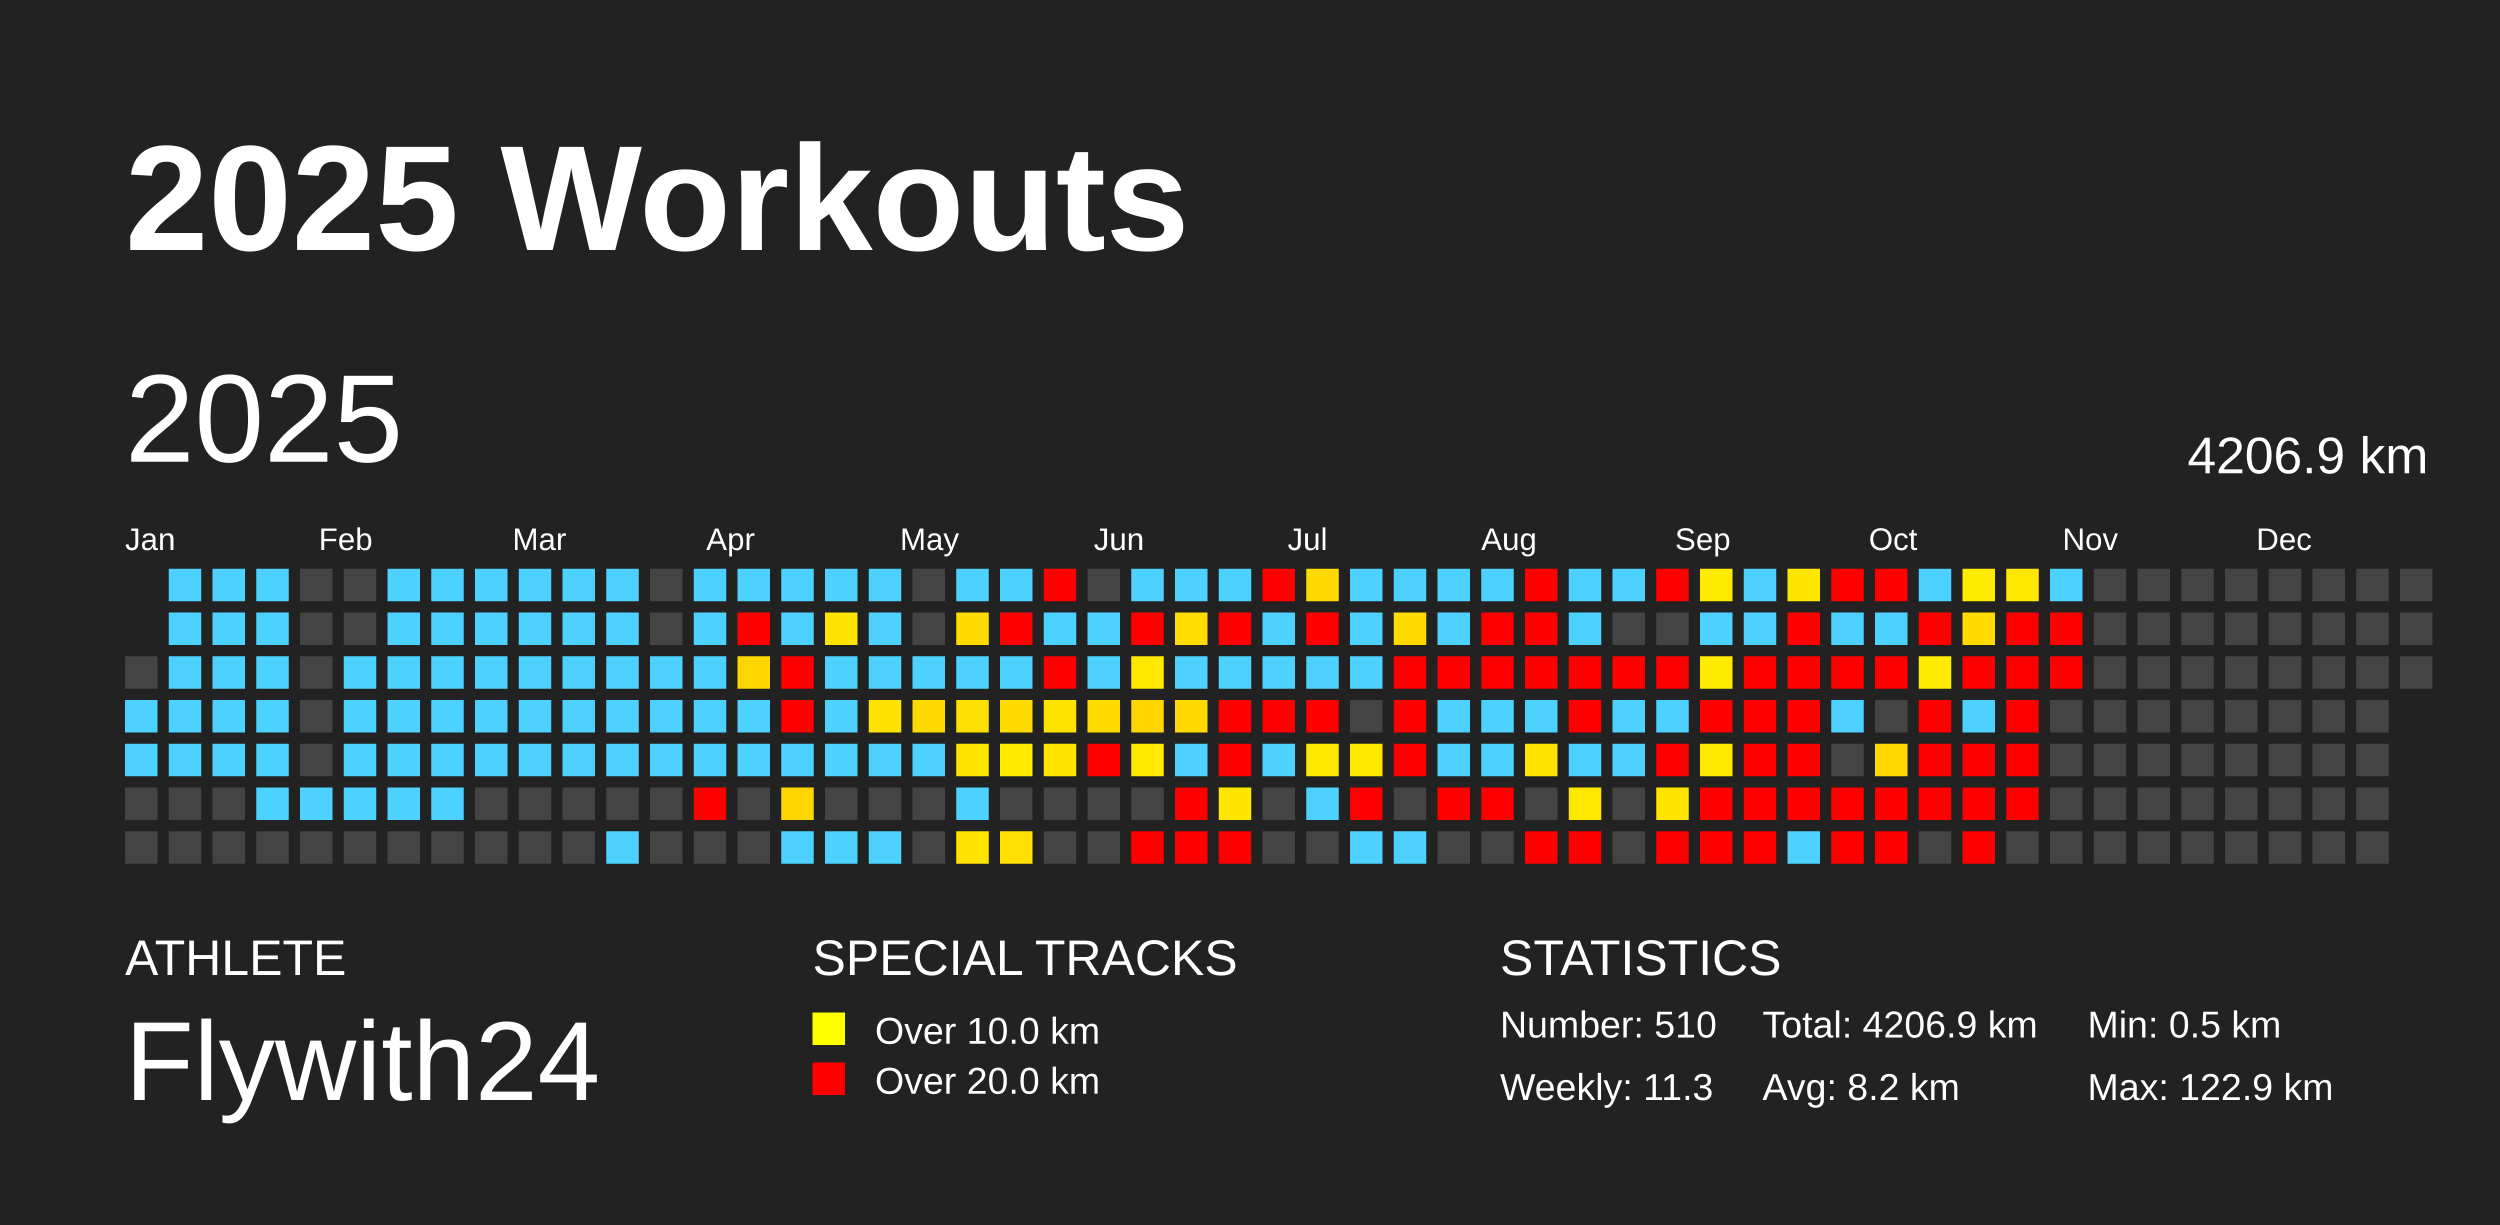
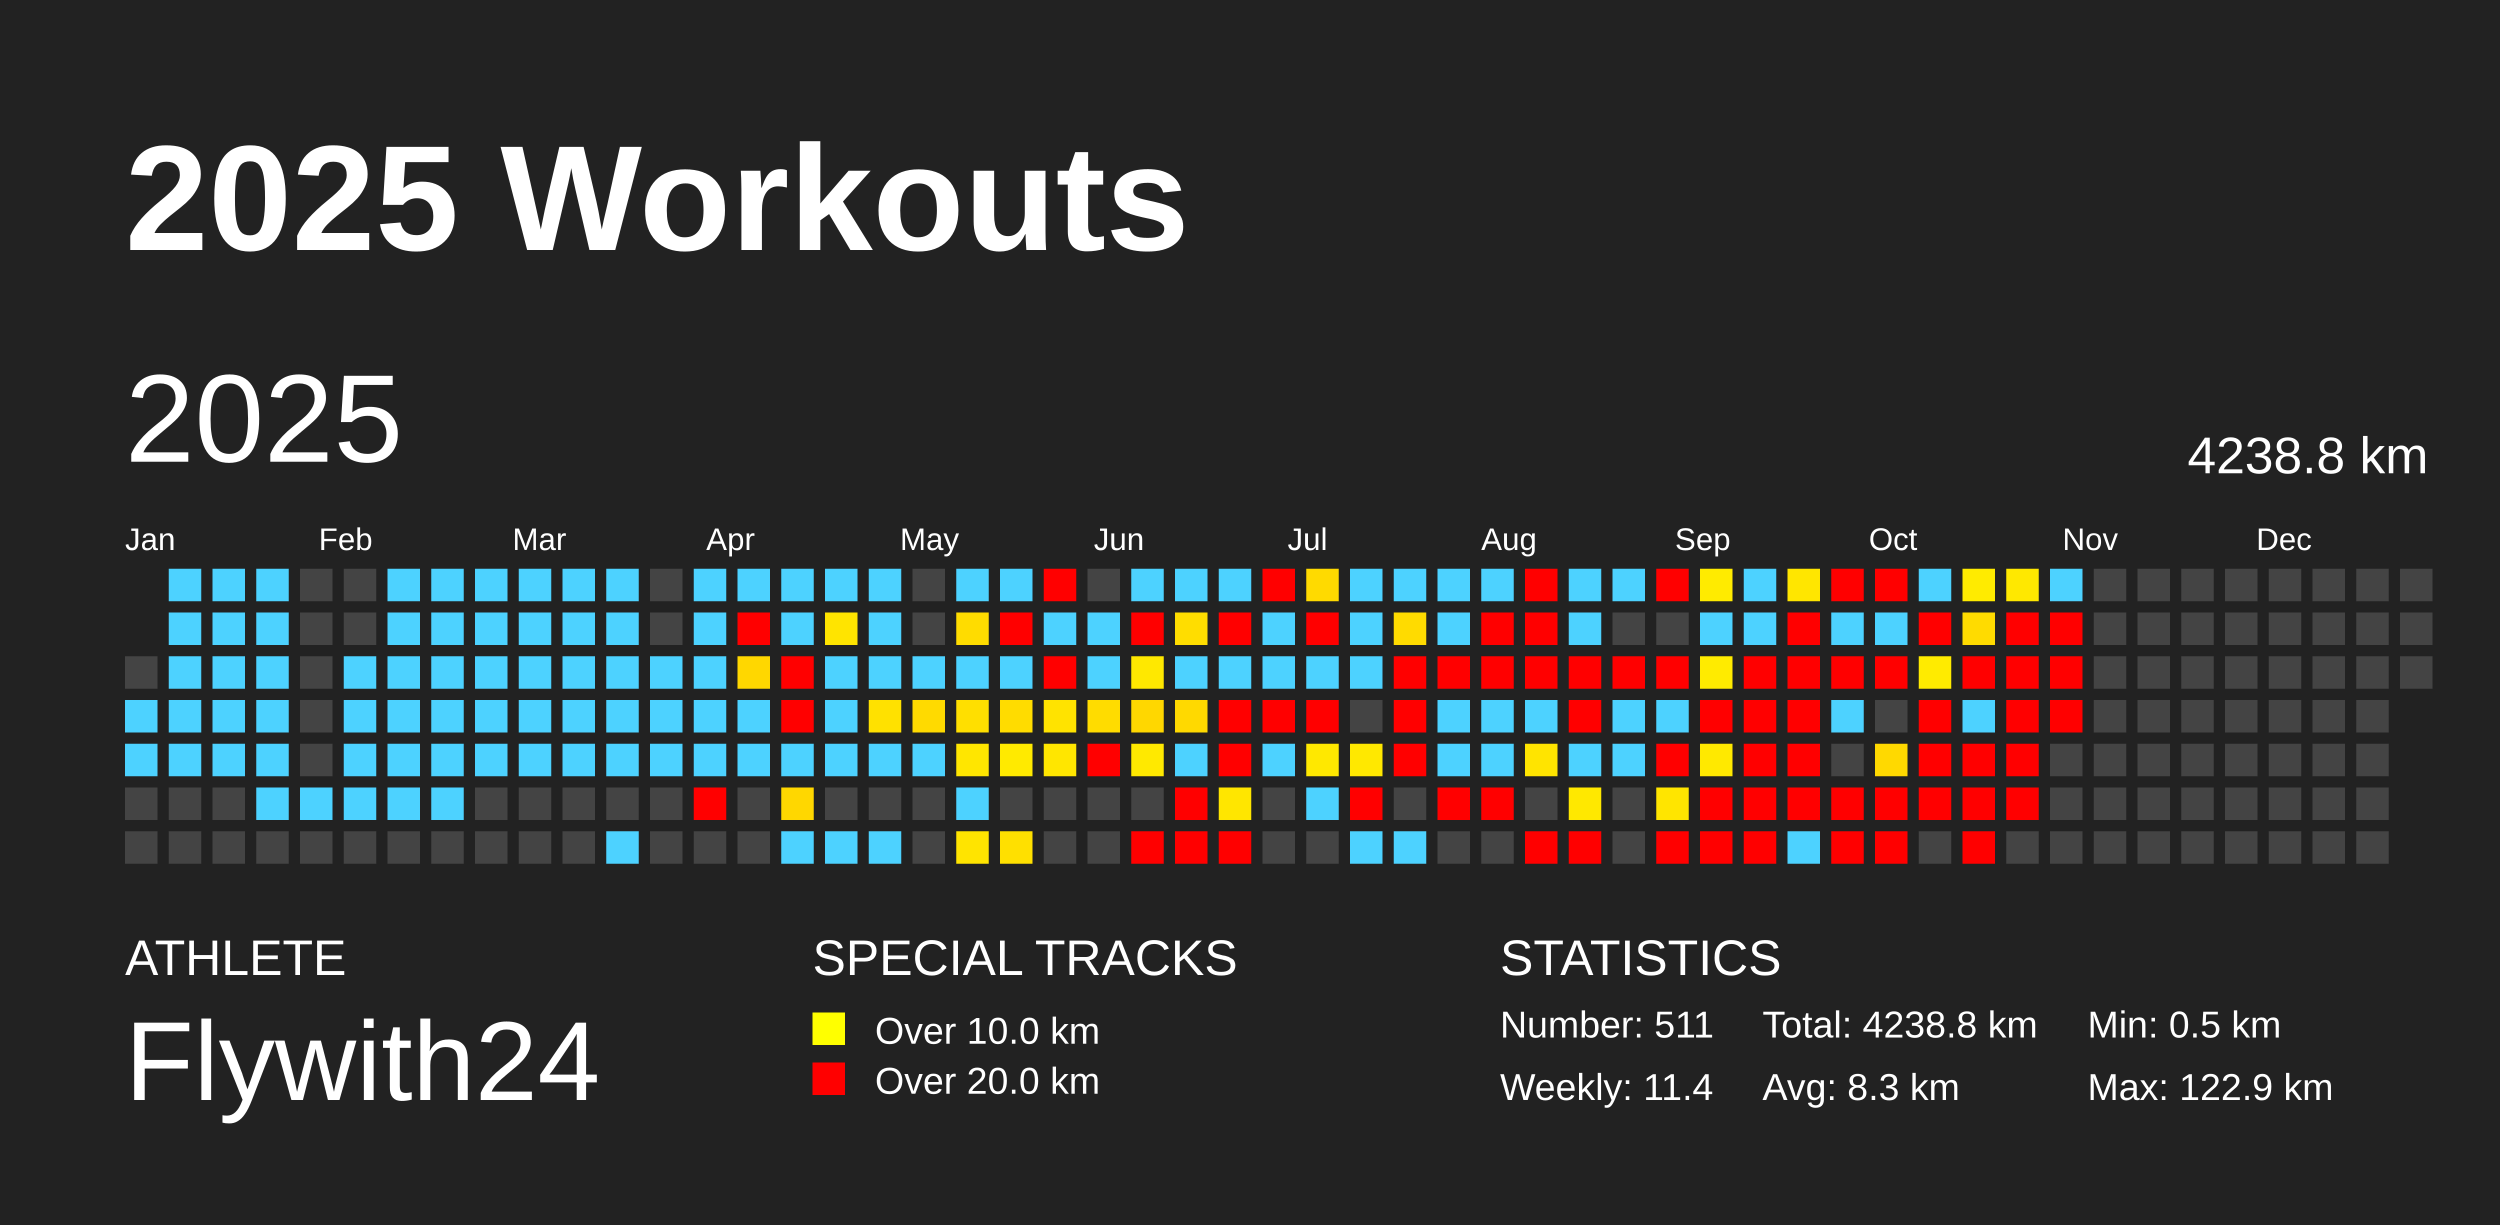
<svg xmlns="http://www.w3.org/2000/svg" baseProfile="full" height="98mm" version="1.1" viewBox="0,0,200,98" width="200mm">
  <defs />
  <rect fill="#222222" height="98" width="200" x="0" y="0" />
  <text fill="#FFFFFF" style="font-size:12px; font-family:Arial; font-weight:bold;" x="10" y="20">2025 Workouts</text>
  <text fill="#FFFFFF" style="font-size:4px; font-family:Arial" x="10" y="78">ATHLETE</text>
  <text fill="#FFFFFF" style="font-size:9px; font-family:Arial" x="10" y="88">Flywith24</text>
  <text fill="#FFFFFF" style="font-size:4px; font-family:Arial" x="65" y="78">SPECIAL TRACKS</text>
  <rect fill="yellow" height="2.6" width="2.6" x="65" y="81" />
  <text fill="#FFFFFF" style="font-size:3px; font-family:Arial" x="70" y="83.5">Over 10.0 km</text>
  <rect fill="red" height="2.6" width="2.6" x="65" y="85" />
  <text fill="#FFFFFF" style="font-size:3px; font-family:Arial" x="70" y="87.5">Over 20.0 km</text>
  <text fill="#FFFFFF" style="font-size:4px; font-family:Arial" x="120" y="78">STATISTICS</text>
-   <text fill="#FFFFFF" style="font-size:3px; font-family:Arial" x="120" y="83">Number: 510</text>
-   <text fill="#FFFFFF" style="font-size:3px; font-family:Arial" x="120" y="88">Weekly: 11.3</text>
-   <text fill="#FFFFFF" style="font-size:3px; font-family:Arial" x="141" y="83">Total: 4206.9 km</text>
-   <text fill="#FFFFFF" style="font-size:3px; font-family:Arial" x="141" y="88">Avg: 8.2 km</text>
+   <text fill="#FFFFFF" style="font-size:3px; font-family:Arial" x="120" y="83">Number: 511</text>
+   <text fill="#FFFFFF" style="font-size:3px; font-family:Arial" x="120" y="88">Weekly: 11.4</text>
+   <text fill="#FFFFFF" style="font-size:3px; font-family:Arial" x="141" y="83">Total: 4238.8 km</text>
+   <text fill="#FFFFFF" style="font-size:3px; font-family:Arial" x="141" y="88">Avg: 8.3 km</text>
  <text fill="#FFFFFF" style="font-size:3px; font-family:Arial" x="167" y="83">Min: 0.5 km</text>
  <text fill="#FFFFFF" style="font-size:3px; font-family:Arial" x="167" y="88">Max: 122.9 km</text>
  <text dominant-baseline="hanging" fill="#FFFFFF" style="font-size:10.0px; font-family:Arial;" x="10" y="30">2025</text>
-   <text dominant-baseline="hanging" fill="#FFFFFF" style="font-size:4.125px; font-family:Arial;" x="175" y="35">4206.9 km</text>
+   <text dominant-baseline="hanging" fill="#FFFFFF" style="font-size:4.125px; font-family:Arial;" x="175" y="35">4238.8 km</text>
  <text fill="#FFFFFF" style="font-size:2.5px; font-family:Arial" x="10.0" y="44">Jan</text>
  <text fill="#FFFFFF" style="font-size:2.5px; font-family:Arial" x="25.5" y="44">Feb</text>
  <text fill="#FFFFFF" style="font-size:2.5px; font-family:Arial" x="41.0" y="44">Mar</text>
  <text fill="#FFFFFF" style="font-size:2.5px; font-family:Arial" x="56.5" y="44">Apr</text>
  <text fill="#FFFFFF" style="font-size:2.5px; font-family:Arial" x="72.0" y="44">May</text>
  <text fill="#FFFFFF" style="font-size:2.5px; font-family:Arial" x="87.5" y="44">Jun</text>
  <text fill="#FFFFFF" style="font-size:2.5px; font-family:Arial" x="103.0" y="44">Jul</text>
  <text fill="#FFFFFF" style="font-size:2.5px; font-family:Arial" x="118.5" y="44">Aug</text>
  <text fill="#FFFFFF" style="font-size:2.5px; font-family:Arial" x="134.0" y="44">Sep</text>
  <text fill="#FFFFFF" style="font-size:2.5px; font-family:Arial" x="149.5" y="44">Oct</text>
  <text fill="#FFFFFF" style="font-size:2.5px; font-family:Arial" x="165.0" y="44">Nov</text>
  <text fill="#FFFFFF" style="font-size:2.5px; font-family:Arial" x="180.5" y="44">Dec</text>
  <rect fill="#444444" height="2.6" width="2.6" x="10.0" y="52.5" />
  <rect fill="#4dd2ff" height="2.6" width="2.6" x="10.0" y="56.0" />
  <rect fill="#4dd2ff" height="2.6" width="2.6" x="10.0" y="59.5" />
  <rect fill="#444444" height="2.6" width="2.6" x="10.0" y="63.0" />
  <rect fill="#444444" height="2.6" width="2.6" x="10.0" y="66.5" />
  <rect fill="#4dd2ff" height="2.6" width="2.6" x="13.5" y="45.5" />
  <rect fill="#4dd2ff" height="2.6" width="2.6" x="13.5" y="49.0" />
  <rect fill="#4dd2ff" height="2.6" width="2.6" x="13.5" y="52.5" />
  <rect fill="#4dd2ff" height="2.6" width="2.6" x="13.5" y="56.0" />
  <rect fill="#4dd2ff" height="2.6" width="2.6" x="13.5" y="59.5" />
  <rect fill="#444444" height="2.6" width="2.6" x="13.5" y="63.0" />
  <rect fill="#444444" height="2.6" width="2.6" x="13.5" y="66.5" />
  <rect fill="#4dd2ff" height="2.6" width="2.6" x="17.0" y="45.5" />
  <rect fill="#4dd2ff" height="2.6" width="2.6" x="17.0" y="49.0" />
  <rect fill="#4dd2ff" height="2.6" width="2.6" x="17.0" y="52.5" />
  <rect fill="#4dd2ff" height="2.6" width="2.6" x="17.0" y="56.0" />
  <rect fill="#4dd2ff" height="2.6" width="2.6" x="17.0" y="59.5" />
  <rect fill="#444444" height="2.6" width="2.6" x="17.0" y="63.0" />
  <rect fill="#444444" height="2.6" width="2.6" x="17.0" y="66.5" />
  <rect fill="#4dd2ff" height="2.6" width="2.6" x="20.5" y="45.5" />
  <rect fill="#4dd2ff" height="2.6" width="2.6" x="20.5" y="49.0" />
  <rect fill="#4dd2ff" height="2.6" width="2.6" x="20.5" y="52.5" />
  <rect fill="#4dd2ff" height="2.6" width="2.6" x="20.5" y="56.0" />
  <rect fill="#4dd2ff" height="2.6" width="2.6" x="20.5" y="59.5" />
  <rect fill="#4dd2ff" height="2.6" width="2.6" x="20.5" y="63.0" />
  <rect fill="#444444" height="2.6" width="2.6" x="20.5" y="66.5" />
  <rect fill="#444444" height="2.6" width="2.6" x="24.0" y="45.5" />
  <rect fill="#444444" height="2.6" width="2.6" x="24.0" y="49.0" />
  <rect fill="#444444" height="2.6" width="2.6" x="24.0" y="52.5" />
  <rect fill="#444444" height="2.6" width="2.6" x="24.0" y="56.0" />
  <rect fill="#444444" height="2.6" width="2.6" x="24.0" y="59.5" />
  <rect fill="#4dd2ff" height="2.6" width="2.6" x="24.0" y="63.0" />
  <rect fill="#444444" height="2.6" width="2.6" x="24.0" y="66.5" />
  <rect fill="#444444" height="2.6" width="2.6" x="27.5" y="45.5" />
  <rect fill="#444444" height="2.6" width="2.6" x="27.5" y="49.0" />
  <rect fill="#4dd2ff" height="2.6" width="2.6" x="27.5" y="52.5" />
  <rect fill="#4dd2ff" height="2.6" width="2.6" x="27.5" y="56.0" />
  <rect fill="#4dd2ff" height="2.6" width="2.6" x="27.5" y="59.5" />
  <rect fill="#4dd2ff" height="2.6" width="2.6" x="27.5" y="63.0" />
  <rect fill="#444444" height="2.6" width="2.6" x="27.5" y="66.5" />
  <rect fill="#4dd2ff" height="2.6" width="2.6" x="31.0" y="45.5" />
  <rect fill="#4dd2ff" height="2.6" width="2.6" x="31.0" y="49.0" />
  <rect fill="#4dd2ff" height="2.6" width="2.6" x="31.0" y="52.5" />
  <rect fill="#4dd2ff" height="2.6" width="2.6" x="31.0" y="56.0" />
  <rect fill="#4dd2ff" height="2.6" width="2.6" x="31.0" y="59.5" />
  <rect fill="#4dd2ff" height="2.6" width="2.6" x="31.0" y="63.0" />
  <rect fill="#444444" height="2.6" width="2.6" x="31.0" y="66.5" />
  <rect fill="#4dd2ff" height="2.6" width="2.6" x="34.5" y="45.5" />
  <rect fill="#4dd2ff" height="2.6" width="2.6" x="34.5" y="49.0" />
  <rect fill="#4dd2ff" height="2.6" width="2.6" x="34.5" y="52.5" />
  <rect fill="#4dd2ff" height="2.6" width="2.6" x="34.5" y="56.0" />
  <rect fill="#4dd2ff" height="2.6" width="2.6" x="34.5" y="59.5" />
  <rect fill="#4dd2ff" height="2.6" width="2.6" x="34.5" y="63.0" />
  <rect fill="#444444" height="2.6" width="2.6" x="34.5" y="66.5" />
  <rect fill="#4dd2ff" height="2.6" width="2.6" x="38.0" y="45.5" />
  <rect fill="#4dd2ff" height="2.6" width="2.6" x="38.0" y="49.0" />
  <rect fill="#4dd2ff" height="2.6" width="2.6" x="38.0" y="52.5" />
  <rect fill="#4dd2ff" height="2.6" width="2.6" x="38.0" y="56.0" />
  <rect fill="#4dd2ff" height="2.6" width="2.6" x="38.0" y="59.5" />
  <rect fill="#444444" height="2.6" width="2.6" x="38.0" y="63.0" />
  <rect fill="#444444" height="2.6" width="2.6" x="38.0" y="66.5" />
  <rect fill="#4dd2ff" height="2.6" width="2.6" x="41.5" y="45.5" />
  <rect fill="#4dd2ff" height="2.6" width="2.6" x="41.5" y="49.0" />
  <rect fill="#4dd2ff" height="2.6" width="2.6" x="41.5" y="52.5" />
  <rect fill="#4dd2ff" height="2.6" width="2.6" x="41.5" y="56.0" />
  <rect fill="#4dd2ff" height="2.6" width="2.6" x="41.5" y="59.5" />
  <rect fill="#444444" height="2.6" width="2.6" x="41.5" y="63.0" />
  <rect fill="#444444" height="2.6" width="2.6" x="41.5" y="66.5" />
  <rect fill="#4dd2ff" height="2.6" width="2.6" x="45.0" y="45.5" />
  <rect fill="#4dd2ff" height="2.6" width="2.6" x="45.0" y="49.0" />
  <rect fill="#4dd2ff" height="2.6" width="2.6" x="45.0" y="52.5" />
  <rect fill="#4dd2ff" height="2.6" width="2.6" x="45.0" y="56.0" />
  <rect fill="#4dd2ff" height="2.6" width="2.6" x="45.0" y="59.5" />
  <rect fill="#444444" height="2.6" width="2.6" x="45.0" y="63.0" />
  <rect fill="#444444" height="2.6" width="2.6" x="45.0" y="66.5" />
  <rect fill="#4dd2ff" height="2.6" width="2.6" x="48.5" y="45.5" />
  <rect fill="#4dd2ff" height="2.6" width="2.6" x="48.5" y="49.0" />
  <rect fill="#4dd2ff" height="2.6" width="2.6" x="48.5" y="52.5" />
  <rect fill="#4dd2ff" height="2.6" width="2.6" x="48.5" y="56.0" />
  <rect fill="#4dd2ff" height="2.6" width="2.6" x="48.5" y="59.5" />
  <rect fill="#444444" height="2.6" width="2.6" x="48.5" y="63.0" />
  <rect fill="#4dd2ff" height="2.6" width="2.6" x="48.5" y="66.5" />
  <rect fill="#444444" height="2.6" width="2.6" x="52.0" y="45.5" />
  <rect fill="#444444" height="2.6" width="2.6" x="52.0" y="49.0" />
  <rect fill="#4dd2ff" height="2.6" width="2.6" x="52.0" y="52.5" />
  <rect fill="#4dd2ff" height="2.6" width="2.6" x="52.0" y="56.0" />
  <rect fill="#4dd2ff" height="2.6" width="2.6" x="52.0" y="59.5" />
  <rect fill="#444444" height="2.6" width="2.6" x="52.0" y="63.0" />
  <rect fill="#444444" height="2.6" width="2.6" x="52.0" y="66.5" />
  <rect fill="#4dd2ff" height="2.6" width="2.6" x="55.5" y="45.5" />
  <rect fill="#4dd2ff" height="2.6" width="2.6" x="55.5" y="49.0" />
  <rect fill="#4dd2ff" height="2.6" width="2.6" x="55.5" y="52.5" />
  <rect fill="#4dd2ff" height="2.6" width="2.6" x="55.5" y="56.0" />
  <rect fill="#4dd2ff" height="2.6" width="2.6" x="55.5" y="59.5" />
  <rect fill="red" height="2.6" width="2.6" x="55.5" y="63.0" />
  <rect fill="#444444" height="2.6" width="2.6" x="55.5" y="66.5" />
  <rect fill="#4dd2ff" height="2.6" width="2.6" x="59.0" y="45.5" />
  <rect fill="red" height="2.6" width="2.6" x="59.0" y="49.0" />
  <rect fill="#ffd700" height="2.6" width="2.6" x="59.0" y="52.5" />
  <rect fill="#4dd2ff" height="2.6" width="2.6" x="59.0" y="56.0" />
  <rect fill="#4dd2ff" height="2.6" width="2.6" x="59.0" y="59.5" />
  <rect fill="#444444" height="2.6" width="2.6" x="59.0" y="63.0" />
  <rect fill="#444444" height="2.6" width="2.6" x="59.0" y="66.5" />
  <rect fill="#4dd2ff" height="2.6" width="2.6" x="62.5" y="45.5" />
  <rect fill="#4dd2ff" height="2.6" width="2.6" x="62.5" y="49.0" />
  <rect fill="red" height="2.6" width="2.6" x="62.5" y="52.5" />
  <rect fill="red" height="2.6" width="2.6" x="62.5" y="56.0" />
  <rect fill="#4dd2ff" height="2.6" width="2.6" x="62.5" y="59.5" />
  <rect fill="#ffd700" height="2.6" width="2.6" x="62.5" y="63.0" />
  <rect fill="#4dd2ff" height="2.6" width="2.6" x="62.5" y="66.5" />
  <rect fill="#4dd2ff" height="2.6" width="2.6" x="66.0" y="45.5" />
  <rect fill="#ffe400" height="2.6" width="2.6" x="66.0" y="49.0" />
  <rect fill="#4dd2ff" height="2.6" width="2.6" x="66.0" y="52.5" />
  <rect fill="#4dd2ff" height="2.6" width="2.6" x="66.0" y="56.0" />
  <rect fill="#4dd2ff" height="2.6" width="2.6" x="66.0" y="59.5" />
  <rect fill="#444444" height="2.6" width="2.6" x="66.0" y="63.0" />
  <rect fill="#4dd2ff" height="2.6" width="2.6" x="66.0" y="66.5" />
  <rect fill="#4dd2ff" height="2.6" width="2.6" x="69.5" y="45.5" />
  <rect fill="#4dd2ff" height="2.6" width="2.6" x="69.5" y="49.0" />
  <rect fill="#4dd2ff" height="2.6" width="2.6" x="69.5" y="52.5" />
  <rect fill="#ffe100" height="2.6" width="2.6" x="69.5" y="56.0" />
  <rect fill="#4dd2ff" height="2.6" width="2.6" x="69.5" y="59.5" />
  <rect fill="#444444" height="2.6" width="2.6" x="69.5" y="63.0" />
  <rect fill="#4dd2ff" height="2.6" width="2.6" x="69.5" y="66.5" />
  <rect fill="#444444" height="2.6" width="2.6" x="73.0" y="45.5" />
  <rect fill="#444444" height="2.6" width="2.6" x="73.0" y="49.0" />
  <rect fill="#4dd2ff" height="2.6" width="2.6" x="73.0" y="52.5" />
  <rect fill="#ffda00" height="2.6" width="2.6" x="73.0" y="56.0" />
  <rect fill="#4dd2ff" height="2.6" width="2.6" x="73.0" y="59.5" />
  <rect fill="#444444" height="2.6" width="2.6" x="73.0" y="63.0" />
  <rect fill="#444444" height="2.6" width="2.6" x="73.0" y="66.5" />
  <rect fill="#4dd2ff" height="2.6" width="2.6" x="76.5" y="45.5" />
  <rect fill="#ffdc00" height="2.6" width="2.6" x="76.5" y="49.0" />
  <rect fill="#4dd2ff" height="2.6" width="2.6" x="76.5" y="52.5" />
  <rect fill="#ffdf00" height="2.6" width="2.6" x="76.5" y="56.0" />
  <rect fill="#ffe600" height="2.6" width="2.6" x="76.5" y="59.5" />
  <rect fill="#4dd2ff" height="2.6" width="2.6" x="76.5" y="63.0" />
  <rect fill="#ffe400" height="2.6" width="2.6" x="76.5" y="66.5" />
  <rect fill="#4dd2ff" height="2.6" width="2.6" x="80.0" y="45.5" />
  <rect fill="red" height="2.6" width="2.6" x="80.0" y="49.0" />
  <rect fill="#4dd2ff" height="2.6" width="2.6" x="80.0" y="52.5" />
  <rect fill="#ffdc00" height="2.6" width="2.6" x="80.0" y="56.0" />
  <rect fill="#ffea00" height="2.6" width="2.6" x="80.0" y="59.5" />
  <rect fill="#444444" height="2.6" width="2.6" x="80.0" y="63.0" />
  <rect fill="#ffe000" height="2.6" width="2.6" x="80.0" y="66.5" />
  <rect fill="red" height="2.6" width="2.6" x="83.5" y="45.5" />
  <rect fill="#4dd2ff" height="2.6" width="2.6" x="83.5" y="49.0" />
  <rect fill="red" height="2.6" width="2.6" x="83.5" y="52.5" />
  <rect fill="#ffe300" height="2.6" width="2.6" x="83.5" y="56.0" />
  <rect fill="#ffe600" height="2.6" width="2.6" x="83.5" y="59.5" />
  <rect fill="#444444" height="2.6" width="2.6" x="83.5" y="63.0" />
  <rect fill="#444444" height="2.6" width="2.6" x="83.5" y="66.5" />
  <rect fill="#444444" height="2.6" width="2.6" x="87.0" y="45.5" />
  <rect fill="#4dd2ff" height="2.6" width="2.6" x="87.0" y="49.0" />
  <rect fill="#4dd2ff" height="2.6" width="2.6" x="87.0" y="52.5" />
  <rect fill="#ffdc00" height="2.6" width="2.6" x="87.0" y="56.0" />
  <rect fill="red" height="2.6" width="2.6" x="87.0" y="59.5" />
  <rect fill="#444444" height="2.6" width="2.6" x="87.0" y="63.0" />
  <rect fill="#444444" height="2.6" width="2.6" x="87.0" y="66.5" />
  <rect fill="#4dd2ff" height="2.6" width="2.6" x="90.5" y="45.5" />
  <rect fill="red" height="2.6" width="2.6" x="90.5" y="49.0" />
  <rect fill="#ffe800" height="2.6" width="2.6" x="90.5" y="52.5" />
  <rect fill="#ffd700" height="2.6" width="2.6" x="90.5" y="56.0" />
  <rect fill="#ffe900" height="2.6" width="2.6" x="90.5" y="59.5" />
  <rect fill="#444444" height="2.6" width="2.6" x="90.5" y="63.0" />
  <rect fill="red" height="2.6" width="2.6" x="90.5" y="66.5" />
  <rect fill="#4dd2ff" height="2.6" width="2.6" x="94.0" y="45.5" />
  <rect fill="#ffdd00" height="2.6" width="2.6" x="94.0" y="49.0" />
  <rect fill="#4dd2ff" height="2.6" width="2.6" x="94.0" y="52.5" />
  <rect fill="#ffd900" height="2.6" width="2.6" x="94.0" y="56.0" />
  <rect fill="#4dd2ff" height="2.6" width="2.6" x="94.0" y="59.5" />
  <rect fill="red" height="2.6" width="2.6" x="94.0" y="63.0" />
  <rect fill="red" height="2.6" width="2.6" x="94.0" y="66.5" />
  <rect fill="#4dd2ff" height="2.6" width="2.6" x="97.5" y="45.5" />
  <rect fill="red" height="2.6" width="2.6" x="97.5" y="49.0" />
  <rect fill="#4dd2ff" height="2.6" width="2.6" x="97.5" y="52.5" />
  <rect fill="red" height="2.6" width="2.6" x="97.5" y="56.0" />
  <rect fill="red" height="2.6" width="2.6" x="97.5" y="59.5" />
  <rect fill="#ffe600" height="2.6" width="2.6" x="97.5" y="63.0" />
  <rect fill="red" height="2.6" width="2.6" x="97.5" y="66.5" />
  <rect fill="red" height="2.6" width="2.6" x="101.0" y="45.5" />
  <rect fill="#4dd2ff" height="2.6" width="2.6" x="101.0" y="49.0" />
  <rect fill="#4dd2ff" height="2.6" width="2.6" x="101.0" y="52.5" />
  <rect fill="red" height="2.6" width="2.6" x="101.0" y="56.0" />
  <rect fill="#4dd2ff" height="2.6" width="2.6" x="101.0" y="59.5" />
  <rect fill="#444444" height="2.6" width="2.6" x="101.0" y="63.0" />
  <rect fill="#444444" height="2.6" width="2.6" x="101.0" y="66.5" />
  <rect fill="#ffda00" height="2.6" width="2.6" x="104.5" y="45.5" />
  <rect fill="red" height="2.6" width="2.6" x="104.5" y="49.0" />
  <rect fill="#4dd2ff" height="2.6" width="2.6" x="104.5" y="52.5" />
  <rect fill="red" height="2.6" width="2.6" x="104.5" y="56.0" />
  <rect fill="#ffe800" height="2.6" width="2.6" x="104.5" y="59.5" />
  <rect fill="#4dd2ff" height="2.6" width="2.6" x="104.5" y="63.0" />
  <rect fill="#444444" height="2.6" width="2.6" x="104.5" y="66.5" />
  <rect fill="#4dd2ff" height="2.6" width="2.6" x="108.0" y="45.5" />
  <rect fill="#4dd2ff" height="2.6" width="2.6" x="108.0" y="49.0" />
  <rect fill="#4dd2ff" height="2.6" width="2.6" x="108.0" y="52.5" />
  <rect fill="#444444" height="2.6" width="2.6" x="108.0" y="56.0" />
  <rect fill="#ffe800" height="2.6" width="2.6" x="108.0" y="59.5" />
  <rect fill="red" height="2.6" width="2.6" x="108.0" y="63.0" />
  <rect fill="#4dd2ff" height="2.6" width="2.6" x="108.0" y="66.5" />
  <rect fill="#4dd2ff" height="2.6" width="2.6" x="111.5" y="45.5" />
  <rect fill="#ffdb00" height="2.6" width="2.6" x="111.5" y="49.0" />
  <rect fill="red" height="2.6" width="2.6" x="111.5" y="52.5" />
  <rect fill="red" height="2.6" width="2.6" x="111.5" y="56.0" />
  <rect fill="red" height="2.6" width="2.6" x="111.5" y="59.5" />
  <rect fill="#444444" height="2.6" width="2.6" x="111.5" y="63.0" />
  <rect fill="#4dd2ff" height="2.6" width="2.6" x="111.5" y="66.5" />
  <rect fill="#4dd2ff" height="2.6" width="2.6" x="115.0" y="45.5" />
  <rect fill="#4dd2ff" height="2.6" width="2.6" x="115.0" y="49.0" />
  <rect fill="red" height="2.6" width="2.6" x="115.0" y="52.5" />
  <rect fill="#4dd2ff" height="2.6" width="2.6" x="115.0" y="56.0" />
  <rect fill="#4dd2ff" height="2.6" width="2.6" x="115.0" y="59.5" />
  <rect fill="red" height="2.6" width="2.6" x="115.0" y="63.0" />
  <rect fill="#444444" height="2.6" width="2.6" x="115.0" y="66.5" />
  <rect fill="#4dd2ff" height="2.6" width="2.6" x="118.5" y="45.5" />
  <rect fill="red" height="2.6" width="2.6" x="118.5" y="49.0" />
  <rect fill="red" height="2.6" width="2.6" x="118.5" y="52.5" />
  <rect fill="#4dd2ff" height="2.6" width="2.6" x="118.5" y="56.0" />
  <rect fill="#4dd2ff" height="2.6" width="2.6" x="118.5" y="59.5" />
  <rect fill="red" height="2.6" width="2.6" x="118.5" y="63.0" />
  <rect fill="#444444" height="2.6" width="2.6" x="118.5" y="66.5" />
  <rect fill="red" height="2.6" width="2.6" x="122.0" y="45.5" />
  <rect fill="red" height="2.6" width="2.6" x="122.0" y="49.0" />
  <rect fill="red" height="2.6" width="2.6" x="122.0" y="52.5" />
  <rect fill="#4dd2ff" height="2.6" width="2.6" x="122.0" y="56.0" />
  <rect fill="#ffe400" height="2.6" width="2.6" x="122.0" y="59.5" />
  <rect fill="#444444" height="2.6" width="2.6" x="122.0" y="63.0" />
  <rect fill="red" height="2.6" width="2.6" x="122.0" y="66.5" />
  <rect fill="#4dd2ff" height="2.6" width="2.6" x="125.5" y="45.5" />
  <rect fill="#4dd2ff" height="2.6" width="2.6" x="125.5" y="49.0" />
  <rect fill="red" height="2.6" width="2.6" x="125.5" y="52.5" />
  <rect fill="red" height="2.6" width="2.6" x="125.5" y="56.0" />
  <rect fill="#4dd2ff" height="2.6" width="2.6" x="125.5" y="59.5" />
  <rect fill="#ffe800" height="2.6" width="2.6" x="125.5" y="63.0" />
  <rect fill="red" height="2.6" width="2.6" x="125.5" y="66.5" />
  <rect fill="#4dd2ff" height="2.6" width="2.6" x="129.0" y="45.5" />
  <rect fill="#444444" height="2.6" width="2.6" x="129.0" y="49.0" />
  <rect fill="red" height="2.6" width="2.6" x="129.0" y="52.5" />
  <rect fill="#4dd2ff" height="2.6" width="2.6" x="129.0" y="56.0" />
  <rect fill="#4dd2ff" height="2.6" width="2.6" x="129.0" y="59.5" />
  <rect fill="#444444" height="2.6" width="2.6" x="129.0" y="63.0" />
  <rect fill="#444444" height="2.6" width="2.6" x="129.0" y="66.5" />
  <rect fill="red" height="2.6" width="2.6" x="132.5" y="45.5" />
  <rect fill="#444444" height="2.6" width="2.6" x="132.5" y="49.0" />
  <rect fill="red" height="2.6" width="2.6" x="132.5" y="52.5" />
  <rect fill="#4dd2ff" height="2.6" width="2.6" x="132.5" y="56.0" />
  <rect fill="red" height="2.6" width="2.6" x="132.5" y="59.5" />
  <rect fill="#ffe500" height="2.6" width="2.6" x="132.5" y="63.0" />
  <rect fill="red" height="2.6" width="2.6" x="132.5" y="66.5" />
  <rect fill="#ffeb00" height="2.6" width="2.6" x="136.0" y="45.5" />
  <rect fill="#4dd2ff" height="2.6" width="2.6" x="136.0" y="49.0" />
  <rect fill="#ffeb00" height="2.6" width="2.6" x="136.0" y="52.5" />
  <rect fill="red" height="2.6" width="2.6" x="136.0" y="56.0" />
  <rect fill="#ffe900" height="2.6" width="2.6" x="136.0" y="59.5" />
  <rect fill="red" height="2.6" width="2.6" x="136.0" y="63.0" />
  <rect fill="red" height="2.6" width="2.6" x="136.0" y="66.5" />
  <rect fill="#4dd2ff" height="2.6" width="2.6" x="139.5" y="45.5" />
  <rect fill="#4dd2ff" height="2.6" width="2.6" x="139.5" y="49.0" />
  <rect fill="red" height="2.6" width="2.6" x="139.5" y="52.5" />
  <rect fill="red" height="2.6" width="2.6" x="139.5" y="56.0" />
  <rect fill="red" height="2.6" width="2.6" x="139.5" y="59.5" />
  <rect fill="red" height="2.6" width="2.6" x="139.5" y="63.0" />
  <rect fill="red" height="2.6" width="2.6" x="139.5" y="66.5" />
  <rect fill="#ffe600" height="2.6" width="2.6" x="143.0" y="45.5" />
  <rect fill="red" height="2.6" width="2.6" x="143.0" y="49.0" />
  <rect fill="red" height="2.6" width="2.6" x="143.0" y="52.5" />
  <rect fill="red" height="2.6" width="2.6" x="143.0" y="56.0" />
  <rect fill="red" height="2.6" width="2.6" x="143.0" y="59.5" />
  <rect fill="red" height="2.6" width="2.6" x="143.0" y="63.0" />
  <rect fill="#4dd2ff" height="2.6" width="2.6" x="143.0" y="66.5" />
  <rect fill="red" height="2.6" width="2.6" x="146.5" y="45.5" />
  <rect fill="#4dd2ff" height="2.6" width="2.6" x="146.5" y="49.0" />
  <rect fill="red" height="2.6" width="2.6" x="146.5" y="52.5" />
  <rect fill="#4dd2ff" height="2.6" width="2.6" x="146.5" y="56.0" />
  <rect fill="#444444" height="2.6" width="2.6" x="146.5" y="59.5" />
  <rect fill="red" height="2.6" width="2.6" x="146.5" y="63.0" />
  <rect fill="red" height="2.6" width="2.6" x="146.5" y="66.5" />
  <rect fill="red" height="2.6" width="2.6" x="150.0" y="45.5" />
  <rect fill="#4dd2ff" height="2.6" width="2.6" x="150.0" y="49.0" />
  <rect fill="red" height="2.6" width="2.6" x="150.0" y="52.5" />
  <rect fill="#444444" height="2.6" width="2.6" x="150.0" y="56.0" />
  <rect fill="#ffd900" height="2.6" width="2.6" x="150.0" y="59.5" />
  <rect fill="red" height="2.6" width="2.6" x="150.0" y="63.0" />
  <rect fill="red" height="2.6" width="2.6" x="150.0" y="66.5" />
  <rect fill="#4dd2ff" height="2.6" width="2.6" x="153.5" y="45.5" />
  <rect fill="red" height="2.6" width="2.6" x="153.5" y="49.0" />
  <rect fill="#ffeb00" height="2.6" width="2.6" x="153.5" y="52.5" />
  <rect fill="red" height="2.6" width="2.6" x="153.5" y="56.0" />
  <rect fill="red" height="2.6" width="2.6" x="153.5" y="59.5" />
  <rect fill="red" height="2.6" width="2.6" x="153.5" y="63.0" />
  <rect fill="#444444" height="2.6" width="2.6" x="153.5" y="66.5" />
  <rect fill="#ffeb00" height="2.6" width="2.6" x="157.0" y="45.5" />
  <rect fill="#ffdb00" height="2.6" width="2.6" x="157.0" y="49.0" />
  <rect fill="red" height="2.6" width="2.6" x="157.0" y="52.5" />
  <rect fill="#4dd2ff" height="2.6" width="2.6" x="157.0" y="56.0" />
  <rect fill="red" height="2.6" width="2.6" x="157.0" y="59.5" />
  <rect fill="red" height="2.6" width="2.6" x="157.0" y="63.0" />
  <rect fill="red" height="2.6" width="2.6" x="157.0" y="66.5" />
  <rect fill="#ffe800" height="2.6" width="2.6" x="160.5" y="45.5" />
  <rect fill="red" height="2.6" width="2.6" x="160.5" y="49.0" />
  <rect fill="red" height="2.6" width="2.6" x="160.5" y="52.5" />
  <rect fill="red" height="2.6" width="2.6" x="160.5" y="56.0" />
  <rect fill="red" height="2.6" width="2.6" x="160.5" y="59.5" />
  <rect fill="red" height="2.6" width="2.6" x="160.5" y="63.0" />
  <rect fill="#444444" height="2.6" width="2.6" x="160.5" y="66.5" />
  <rect fill="#4dd2ff" height="2.6" width="2.6" x="164.0" y="45.5" />
  <rect fill="red" height="2.6" width="2.6" x="164.0" y="49.0" />
  <rect fill="red" height="2.6" width="2.6" x="164.0" y="52.5" />
-   <rect fill="#444444" height="2.6" width="2.6" x="164.0" y="56.0" />
+   <rect fill="red" height="2.6" width="2.6" x="164.0" y="56.0" />
  <rect fill="#444444" height="2.6" width="2.6" x="164.0" y="59.5" />
  <rect fill="#444444" height="2.6" width="2.6" x="164.0" y="63.0" />
  <rect fill="#444444" height="2.6" width="2.6" x="164.0" y="66.5" />
  <rect fill="#444444" height="2.6" width="2.6" x="167.5" y="45.5" />
  <rect fill="#444444" height="2.6" width="2.6" x="167.5" y="49.0" />
  <rect fill="#444444" height="2.6" width="2.6" x="167.5" y="52.5" />
  <rect fill="#444444" height="2.6" width="2.6" x="167.5" y="56.0" />
  <rect fill="#444444" height="2.6" width="2.6" x="167.5" y="59.5" />
  <rect fill="#444444" height="2.6" width="2.6" x="167.5" y="63.0" />
  <rect fill="#444444" height="2.6" width="2.6" x="167.5" y="66.5" />
  <rect fill="#444444" height="2.6" width="2.6" x="171.0" y="45.5" />
  <rect fill="#444444" height="2.6" width="2.6" x="171.0" y="49.0" />
  <rect fill="#444444" height="2.6" width="2.6" x="171.0" y="52.5" />
  <rect fill="#444444" height="2.6" width="2.6" x="171.0" y="56.0" />
  <rect fill="#444444" height="2.6" width="2.6" x="171.0" y="59.5" />
  <rect fill="#444444" height="2.6" width="2.6" x="171.0" y="63.0" />
  <rect fill="#444444" height="2.6" width="2.6" x="171.0" y="66.5" />
  <rect fill="#444444" height="2.6" width="2.6" x="174.5" y="45.5" />
  <rect fill="#444444" height="2.6" width="2.6" x="174.5" y="49.0" />
  <rect fill="#444444" height="2.6" width="2.6" x="174.5" y="52.5" />
  <rect fill="#444444" height="2.6" width="2.6" x="174.5" y="56.0" />
  <rect fill="#444444" height="2.6" width="2.6" x="174.5" y="59.5" />
  <rect fill="#444444" height="2.6" width="2.6" x="174.5" y="63.0" />
  <rect fill="#444444" height="2.6" width="2.6" x="174.5" y="66.5" />
  <rect fill="#444444" height="2.6" width="2.6" x="178.0" y="45.5" />
  <rect fill="#444444" height="2.6" width="2.6" x="178.0" y="49.0" />
  <rect fill="#444444" height="2.6" width="2.6" x="178.0" y="52.5" />
  <rect fill="#444444" height="2.6" width="2.6" x="178.0" y="56.0" />
  <rect fill="#444444" height="2.6" width="2.6" x="178.0" y="59.5" />
  <rect fill="#444444" height="2.6" width="2.6" x="178.0" y="63.0" />
  <rect fill="#444444" height="2.6" width="2.6" x="178.0" y="66.5" />
  <rect fill="#444444" height="2.6" width="2.6" x="181.5" y="45.5" />
  <rect fill="#444444" height="2.6" width="2.6" x="181.5" y="49.0" />
  <rect fill="#444444" height="2.6" width="2.6" x="181.5" y="52.5" />
  <rect fill="#444444" height="2.6" width="2.6" x="181.5" y="56.0" />
  <rect fill="#444444" height="2.6" width="2.6" x="181.5" y="59.5" />
  <rect fill="#444444" height="2.6" width="2.6" x="181.5" y="63.0" />
  <rect fill="#444444" height="2.6" width="2.6" x="181.5" y="66.5" />
  <rect fill="#444444" height="2.6" width="2.6" x="185.0" y="45.5" />
  <rect fill="#444444" height="2.6" width="2.6" x="185.0" y="49.0" />
  <rect fill="#444444" height="2.6" width="2.6" x="185.0" y="52.5" />
  <rect fill="#444444" height="2.6" width="2.6" x="185.0" y="56.0" />
  <rect fill="#444444" height="2.6" width="2.6" x="185.0" y="59.5" />
  <rect fill="#444444" height="2.6" width="2.6" x="185.0" y="63.0" />
  <rect fill="#444444" height="2.6" width="2.6" x="185.0" y="66.5" />
  <rect fill="#444444" height="2.6" width="2.6" x="188.5" y="45.5" />
  <rect fill="#444444" height="2.6" width="2.6" x="188.5" y="49.0" />
  <rect fill="#444444" height="2.6" width="2.6" x="188.5" y="52.5" />
  <rect fill="#444444" height="2.6" width="2.6" x="188.5" y="56.0" />
  <rect fill="#444444" height="2.6" width="2.6" x="188.5" y="59.5" />
  <rect fill="#444444" height="2.6" width="2.6" x="188.5" y="63.0" />
  <rect fill="#444444" height="2.6" width="2.6" x="188.5" y="66.5" />
  <rect fill="#444444" height="2.6" width="2.6" x="192.0" y="45.5" />
  <rect fill="#444444" height="2.6" width="2.6" x="192.0" y="49.0" />
  <rect fill="#444444" height="2.6" width="2.6" x="192.0" y="52.5" />
</svg>
